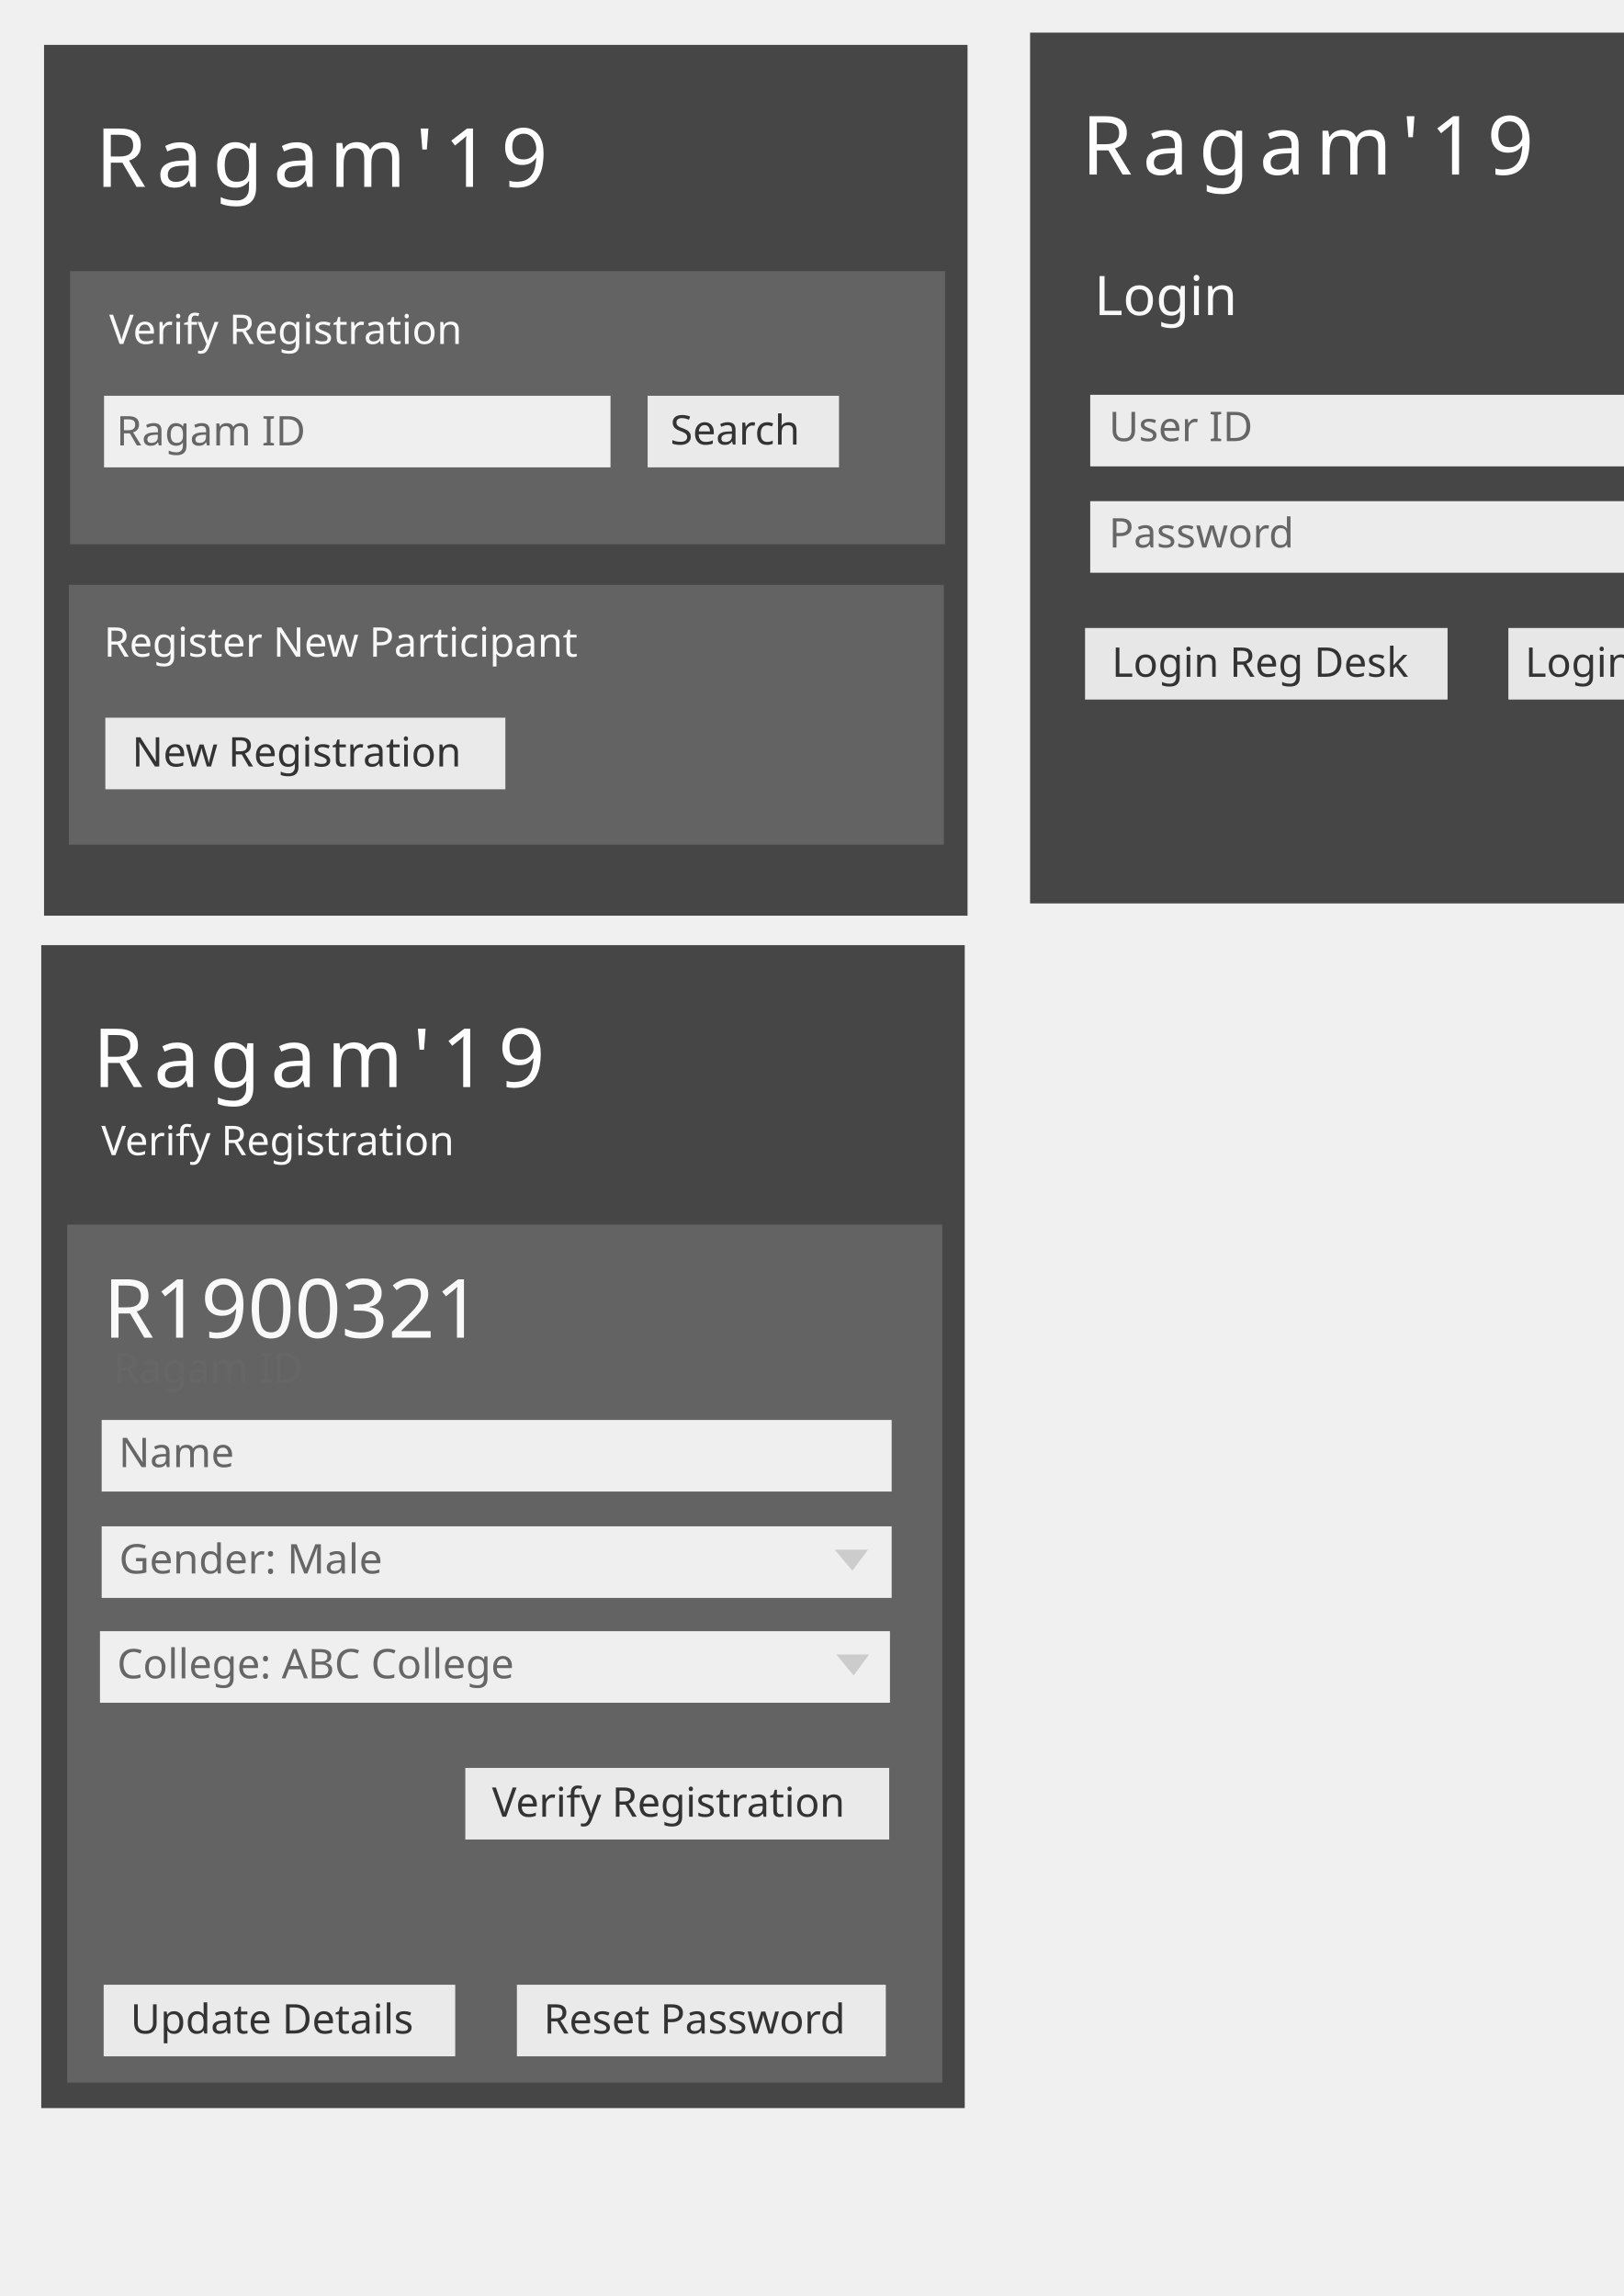
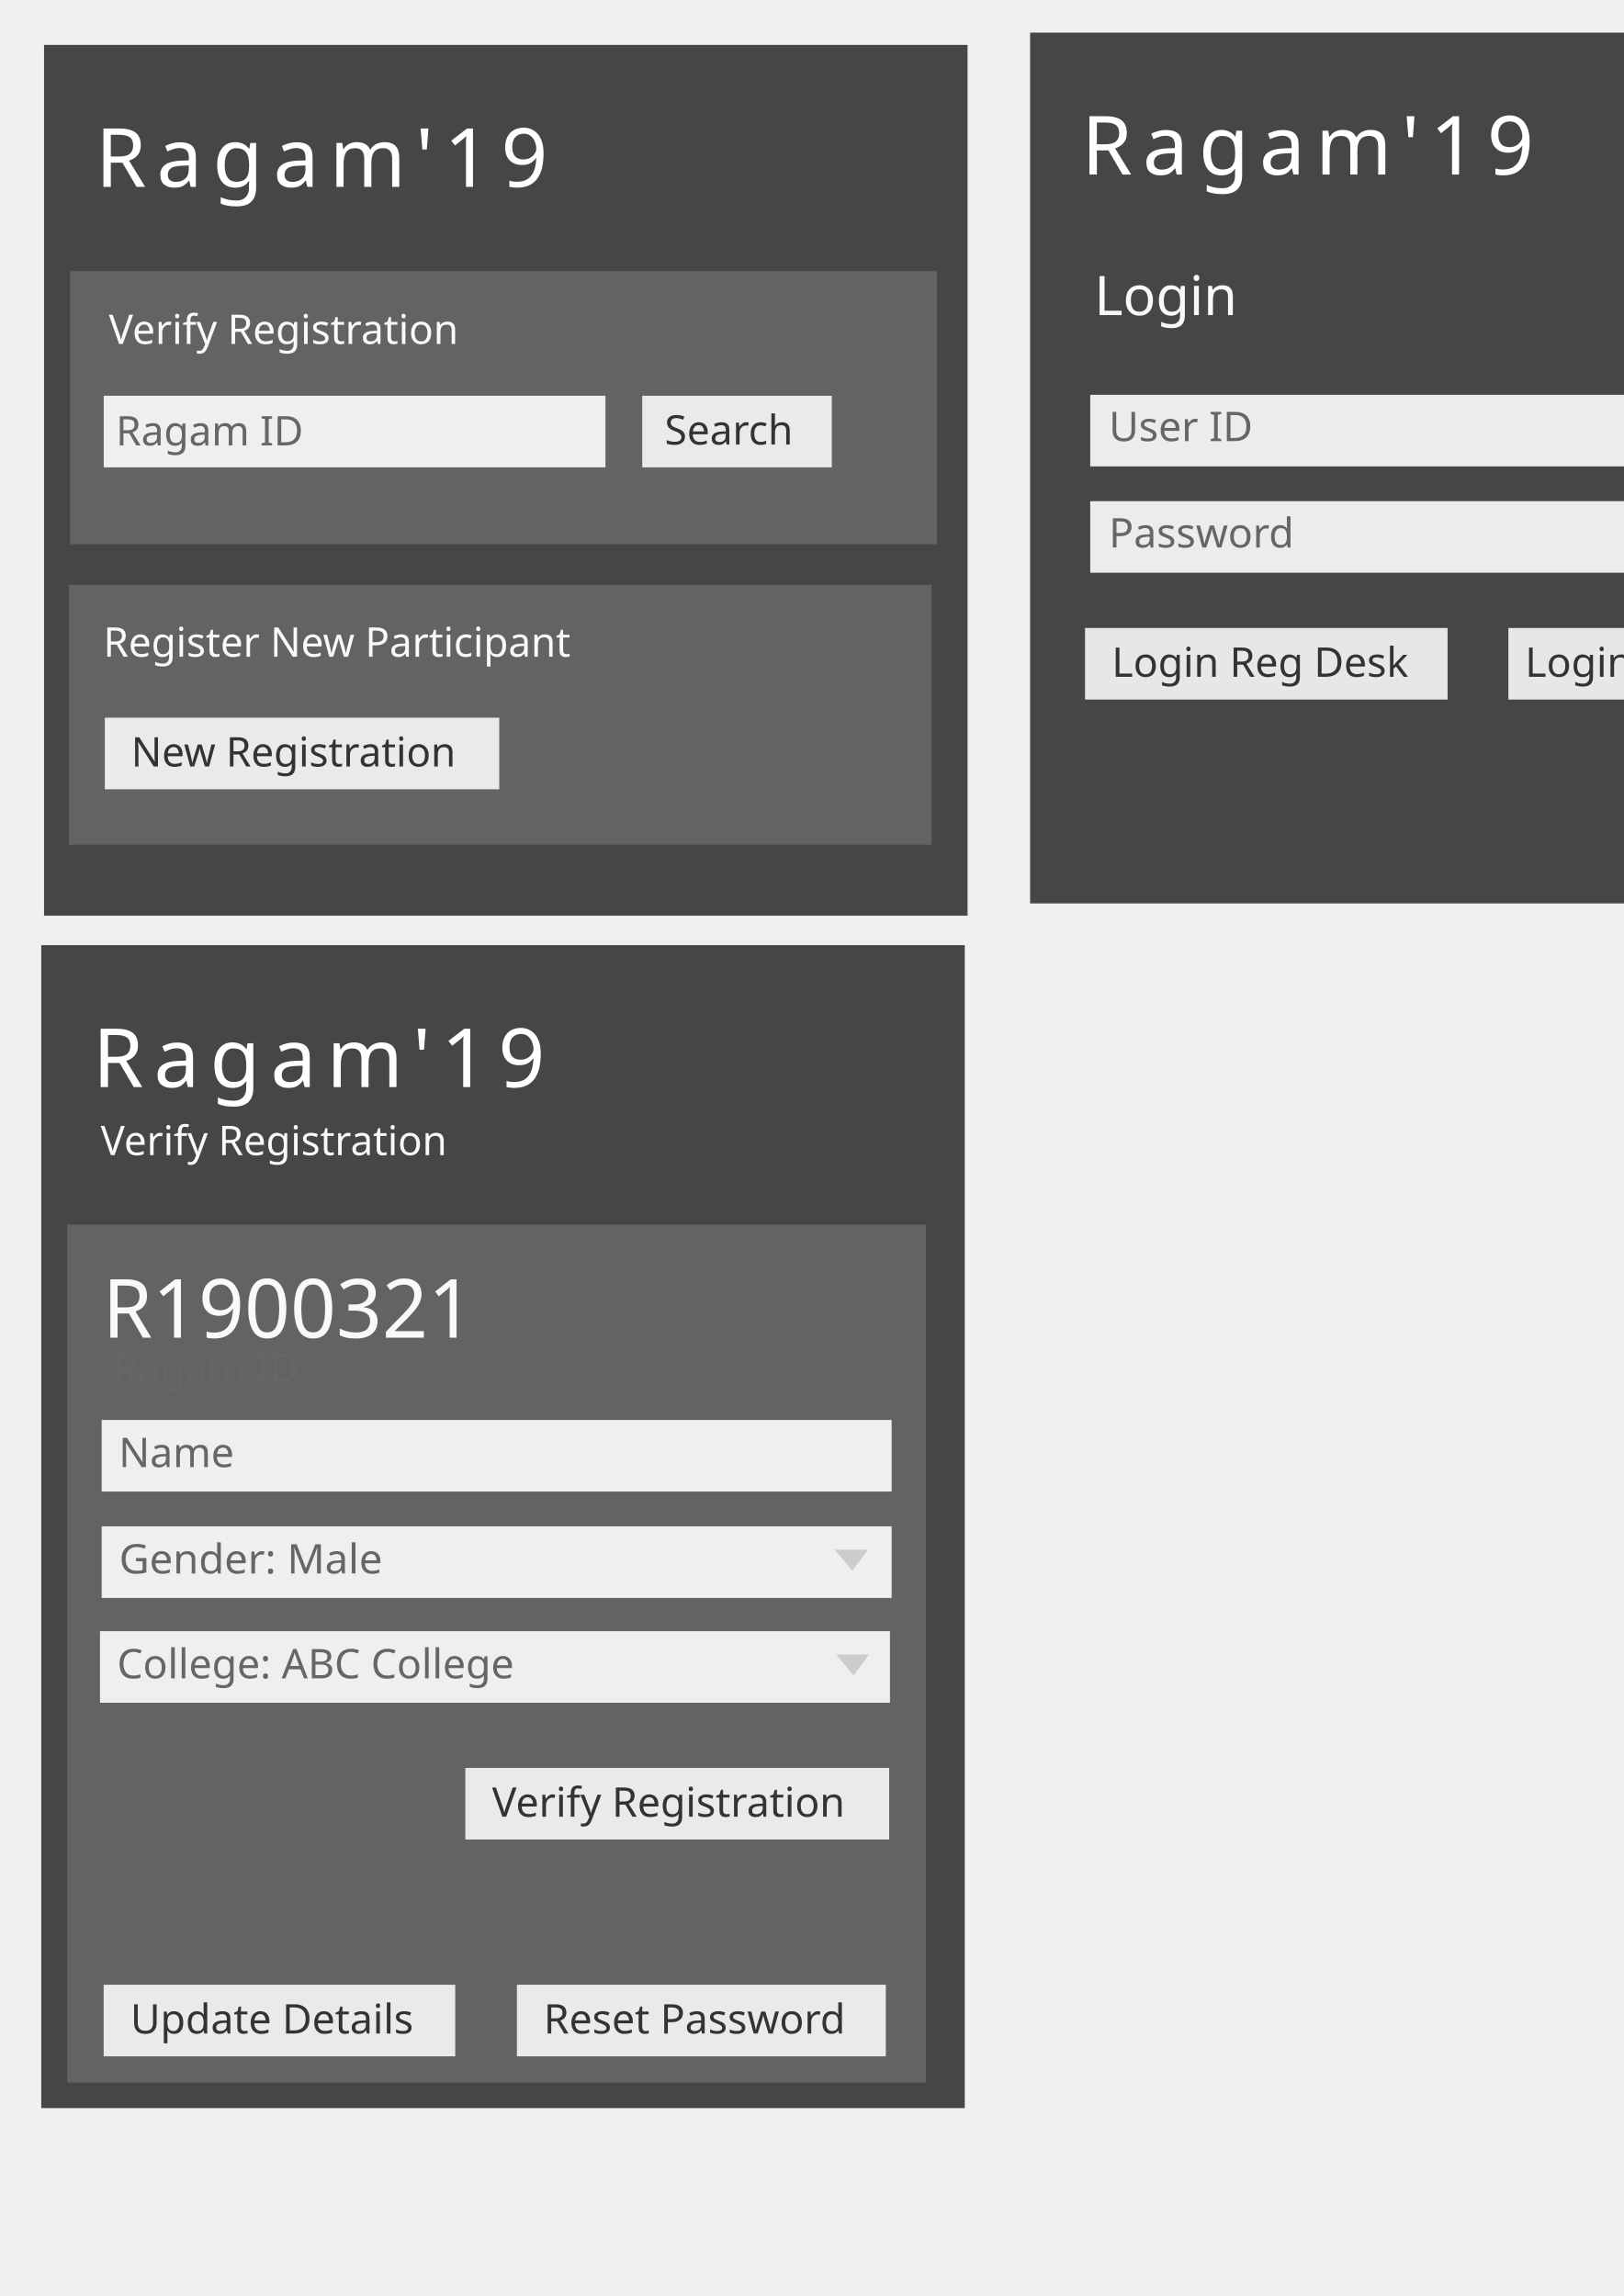
<svg xmlns="http://www.w3.org/2000/svg" width="210mm" height="297mm" viewBox="0 0 210 297" version="1.1" id="svg8">
  <defs id="defs2" />
  <g id="layer1">
    <g transform="translate(-28.32126,-20.56265)" id="g4640">
      <rect y="26.369" x="34.018" height="112.643" width="119.44" id="rect4518" style="opacity:0.895;vector-effect:none;fill:#333333;fill-opacity:1;fill-rule:nonzero;stroke:none;stroke-width:1.298;stroke-linecap:round;stroke-linejoin:miter;stroke-miterlimit:4;stroke-dasharray:none;stroke-dashoffset:0;stroke-opacity:1" />
      <text id="text4522" y="44.73" x="40.668" style="font-style:normal;font-weight:normal;font-size:35.278px;line-height:1.25;font-family:sans-serif;letter-spacing:0px;word-spacing:0px;fill:#ffffff;fill-opacity:1;stroke:none;stroke-width:0.265" xml:space="preserve">
        <tspan style="font-style:normal;font-variant:normal;font-weight:300;font-stretch:normal;font-size:10.583px;line-height:44.097px;font-family:'Fira Sans';-inkscape-font-specification:'Fira Sans Light';letter-spacing:1.323px;fill:#ffffff;stroke-width:0.265" y="44.73" x="40.668" id="tspan4520">Ragam'19</tspan>
      </text>
    </g>
-     <g id="g4623" transform="translate(-28.32126,-24.26682)">
+     <g id="g4623" transform="matrix(0.9906483,0,0,1,-27.97168,-24.26682)">
      <rect y="59.344" x="37.38" height="35.323" width="113.17" id="rect4524" style="opacity:0.895;vector-effect:none;fill:#666666;fill-opacity:1;fill-rule:nonzero;stroke:none;stroke-width:1.447;stroke-linecap:round;stroke-linejoin:miter;stroke-miterlimit:4;stroke-dasharray:none;stroke-dashoffset:0;stroke-opacity:1" />
      <text id="text4528" y="68.76" x="42.445" style="font-style:normal;font-weight:normal;font-size:10.583px;line-height:1.25;font-family:sans-serif;letter-spacing:0px;word-spacing:0px;fill:#f9f9f9;fill-opacity:1;stroke:none;stroke-width:0.265" xml:space="preserve">
        <tspan style="font-size:5.292px;fill:#f9f9f9;stroke-width:0.265" y="68.76" x="42.445" id="tspan4526">Verify Registration</tspan>
      </text>
      <rect y="75.462" x="41.779" height="9.259" width="65.501" id="rect4530" style="opacity:0.895;vector-effect:none;fill:#ffffff;fill-opacity:1;fill-rule:nonzero;stroke:none;stroke-width:1.5;stroke-linecap:round;stroke-linejoin:miter;stroke-miterlimit:4;stroke-dasharray:none;stroke-dashoffset:0;stroke-opacity:1" />
      <text id="text4534" y="81.889" x="43.367" style="font-style:normal;font-weight:normal;font-size:10.583px;line-height:1.25;font-family:sans-serif;letter-spacing:0px;word-spacing:0px;fill:#000000;fill-opacity:1;stroke:none;stroke-width:0.265" xml:space="preserve">
        <tspan style="font-size:5.292px;fill:#666666;stroke-width:0.265" y="81.889" x="43.367" id="tspan4532">Ragam ID</tspan>
      </text>
      <rect y="75.462" x="112.082" height="9.259" width="24.751" id="rect4538" style="opacity:0.895;vector-effect:none;fill:#f9f9f9;fill-opacity:1;fill-rule:nonzero;stroke:none;stroke-width:1.373;stroke-linecap:round;stroke-linejoin:miter;stroke-miterlimit:4;stroke-dasharray:none;stroke-dashoffset:0;stroke-opacity:1" />
      <text id="text4544" y="81.776" x="115.012" style="font-style:normal;font-weight:normal;font-size:10.583px;line-height:1.25;font-family:sans-serif;letter-spacing:0px;word-spacing:0px;fill:#000000;fill-opacity:1;stroke:none;stroke-width:0.265" xml:space="preserve">
        <tspan style="font-size:5.292px;fill:#333333;stroke-width:0.265" y="81.776" x="115.012" id="tspan4542">Search</tspan>
      </text>
    </g>
-     <g id="g4631" transform="translate(-28.32126,-24.26682)">
+     <g id="g4631" transform="matrix(0.9859724,0,0,1,-27.7991,-24.26682)">
      <rect y="99.923" x="37.224" height="33.608" width="113.17" id="rect4524-3" style="opacity:0.895;vector-effect:none;fill:#666666;fill-opacity:1;fill-rule:nonzero;stroke:none;stroke-width:1.411;stroke-linecap:round;stroke-linejoin:miter;stroke-miterlimit:4;stroke-dasharray:none;stroke-dashoffset:0;stroke-opacity:1" />
      <rect style="opacity:0.895;vector-effect:none;fill:#f9f9f9;fill-opacity:1;fill-rule:nonzero;stroke:none;stroke-width:1.985;stroke-linecap:round;stroke-linejoin:miter;stroke-miterlimit:4;stroke-dasharray:none;stroke-dashoffset:0;stroke-opacity:1" id="rect4561" width="51.738" height="9.259" x="41.945" y="117.105" />
      <text xml:space="preserve" style="font-style:normal;font-weight:normal;font-size:10.583px;line-height:1.25;font-family:sans-serif;letter-spacing:0px;word-spacing:0px;fill:#000000;fill-opacity:1;stroke:none;stroke-width:0.265" x="45.404" y="123.42" id="text4565">
        <tspan id="tspan4563" x="45.404" y="123.42" style="font-size:5.292px;fill:#333333;stroke-width:0.265">New Registration</tspan>
      </text>
      <text id="text4528-6" y="109.217" x="41.753" style="font-style:normal;font-weight:normal;font-size:10.583px;line-height:1.25;font-family:sans-serif;letter-spacing:0px;word-spacing:0px;fill:#f9f9f9;fill-opacity:1;stroke:none;stroke-width:0.265" xml:space="preserve">
        <tspan id="tspan4591" style="font-size:5.292px;line-height:11.049px;fill:#f9f9f9;stroke-width:0.265" y="109.217" x="41.753">Register New Participant</tspan>
      </text>
    </g>
    <g id="g1797" transform="translate(1.754613,-47.58928)">
      <g transform="translate(-30.43792,143.4791)" id="g4694">
        <rect y="26.369" x="34.018" height="150.435" width="119.44" id="rect4688" style="opacity:0.895;vector-effect:none;fill:#333333;fill-opacity:1;fill-rule:nonzero;stroke:none;stroke-width:1.5;stroke-linecap:round;stroke-linejoin:miter;stroke-miterlimit:4;stroke-dasharray:none;stroke-dashoffset:0;stroke-opacity:1" />
        <text id="text4692" y="44.73" x="40.668" style="font-style:normal;font-weight:normal;font-size:35.278px;line-height:1.25;font-family:sans-serif;letter-spacing:0px;word-spacing:0px;fill:#ffffff;fill-opacity:1;stroke:none;stroke-width:0.265" xml:space="preserve">
          <tspan style="font-style:normal;font-variant:normal;font-weight:300;font-stretch:normal;font-size:10.583px;line-height:44.097px;font-family:'Fira Sans';-inkscape-font-specification:'Fira Sans Light';letter-spacing:1.323px;fill:#ffffff;stroke-width:0.265" y="44.73" x="40.668" id="tspan4690">Ragam'19</tspan>
        </text>
      </g>
-       <g id="g4686" transform="translate(-30.43792,144.5374)">
+       <g id="g4686" transform="matrix(0.9812965,0,0,1,-29.73878,144.5374)">
        <rect y="61.46" x="37.38" height="110.994" width="113.17" id="rect4668" style="opacity:0.895;vector-effect:none;fill:#666666;fill-opacity:1;fill-rule:nonzero;stroke:none;stroke-width:2.565;stroke-linecap:round;stroke-linejoin:miter;stroke-miterlimit:4;stroke-dasharray:none;stroke-dashoffset:0;stroke-opacity:1" />
        <text id="text4672" y="52.477" x="41.788" style="font-style:normal;font-weight:normal;font-size:10.583px;line-height:1.25;font-family:sans-serif;letter-spacing:0px;word-spacing:0px;fill:#f9f9f9;fill-opacity:1;stroke:none;stroke-width:0.265" xml:space="preserve">
          <tspan style="font-size:5.292px;fill:#f9f9f9;stroke-width:0.265" y="52.477" x="41.788" id="tspan4670">Verify Registration</tspan>
        </text>
        <text id="text4678" y="81.889" x="43.367" style="font-style:normal;font-weight:normal;font-size:10.583px;line-height:1.25;font-family:sans-serif;letter-spacing:0px;word-spacing:0px;fill:#000000;fill-opacity:1;stroke:none;stroke-width:0.265" xml:space="preserve">
          <tspan style="font-size:5.292px;fill:#666666;stroke-width:0.265" y="81.889" x="43.367" id="tspan4676">Ragam ID</tspan>
        </text>
        <text id="text4698" y="76.086" x="42.031" style="font-style:normal;font-weight:normal;font-size:10.583px;line-height:1.25;font-family:sans-serif;letter-spacing:0px;word-spacing:0px;fill:#000000;fill-opacity:1;stroke:none;stroke-width:0.265" xml:space="preserve">
          <tspan style="fill:#f9f9f9;stroke-width:0.265" y="76.086" x="42.031" id="tspan4696">R1900321</tspan>
        </text>
      </g>
      <rect style="opacity:0.895;vector-effect:none;fill:#ffffff;fill-opacity:1;fill-rule:nonzero;stroke:none;stroke-width:1.873;stroke-linecap:round;stroke-linejoin:miter;stroke-miterlimit:4;stroke-dasharray:none;stroke-dashoffset:0;stroke-opacity:1" id="rect4530-5" width="102.171" height="9.259" x="11.395" y="231.27" />
      <text xml:space="preserve" style="font-style:normal;font-weight:normal;font-size:10.583px;line-height:1.25;font-family:sans-serif;letter-spacing:0px;word-spacing:0px;fill:#000000;fill-opacity:1;stroke:none;stroke-width:0.265" x="13.601" y="237.369" id="text4534-3">
        <tspan id="tspan4532-5" x="13.601" y="237.369" style="font-size:5.292px;fill:#666666;stroke-width:0.265">Name</tspan>
      </text>
      <g transform="matrix(1.018653,0,0,1,-0.2125585,0)" id="g1682">
        <rect style="opacity:0.895;vector-effect:none;fill:#ffffff;fill-opacity:1;fill-rule:nonzero;stroke:none;stroke-width:1.856;stroke-linecap:round;stroke-linejoin:miter;stroke-miterlimit:4;stroke-dasharray:none;stroke-dashoffset:0;stroke-opacity:1" id="rect1668" width="100.3" height="9.259" x="11.395" y="245.029" />
        <text xml:space="preserve" style="font-style:normal;font-weight:normal;font-size:10.583px;line-height:1.25;font-family:sans-serif;letter-spacing:0px;word-spacing:0px;fill:#000000;fill-opacity:1;stroke:none;stroke-width:0.265" x="13.601" y="251.128" id="text1672">
          <tspan id="tspan1670" x="13.601" y="251.128" style="font-size:5.292px;fill:#666666;stroke-width:0.265">Gender: Male</tspan>
        </text>
        <path style="fill:#cccccc;stroke:none;stroke-width:0.265px;stroke-linecap:butt;stroke-linejoin:miter;stroke-opacity:1" d="m 104.462,248.052 2.241,2.712 1.993,-2.712 z" id="path1674" />
      </g>
      <g transform="translate(-0.219188,13.56118)" id="g1692">
        <rect y="245.029" x="11.395" height="9.259" width="102.171" id="rect1684" style="opacity:0.895;vector-effect:none;fill:#ffffff;fill-opacity:1;fill-rule:nonzero;stroke:none;stroke-width:1.873;stroke-linecap:round;stroke-linejoin:miter;stroke-miterlimit:4;stroke-dasharray:none;stroke-dashoffset:0;stroke-opacity:1" />
        <text id="text1688" y="251.128" x="13.601" style="font-style:normal;font-weight:normal;font-size:10.583px;line-height:1.25;font-family:sans-serif;letter-spacing:0px;word-spacing:0px;fill:#000000;fill-opacity:1;stroke:none;stroke-width:0.265" xml:space="preserve">
          <tspan style="font-size:5.292px;fill:#666666;stroke-width:0.265" y="251.128" x="13.601" id="tspan1686">College: ABC College</tspan>
        </text>
        <path id="path1690" d="m 106.627,248.052 2.241,2.712 1.993,-2.712 z" style="fill:#cccccc;stroke:none;stroke-width:0.265px;stroke-linecap:butt;stroke-linejoin:miter;stroke-opacity:1" />
      </g>
      <g transform="translate(47.625)" id="g1718">
        <rect style="opacity:0.895;vector-effect:none;fill:#f9f9f9;fill-opacity:1;fill-rule:nonzero;stroke:none;stroke-width:2.043;stroke-linecap:round;stroke-linejoin:miter;stroke-miterlimit:4;stroke-dasharray:none;stroke-dashoffset:0;stroke-opacity:1" id="rect4561-3" width="54.822" height="9.259" x="10.8" y="276.281" />
        <text xml:space="preserve" style="font-style:normal;font-weight:normal;font-size:10.583px;line-height:1.25;font-family:sans-serif;letter-spacing:0px;word-spacing:0px;fill:#000000;fill-opacity:1;stroke:none;stroke-width:0.265" x="14.259" y="282.596" id="text4565-6">
          <tspan id="tspan4563-7" x="14.259" y="282.596" style="font-size:5.292px;fill:#333333;stroke-width:0.265">Verify Registration</tspan>
        </text>
      </g>
      <g id="g1726" transform="translate(0.8528346,28.04584)">
        <rect y="276.281" x="10.8" height="9.259" width="45.468" id="rect1720" style="opacity:0.895;vector-effect:none;fill:#f9f9f9;fill-opacity:1;fill-rule:nonzero;stroke:none;stroke-width:1.861;stroke-linecap:round;stroke-linejoin:miter;stroke-miterlimit:4;stroke-dasharray:none;stroke-dashoffset:0;stroke-opacity:1" />
        <text id="text1724" y="282.596" x="14.259" style="font-style:normal;font-weight:normal;font-size:10.583px;line-height:1.25;font-family:sans-serif;letter-spacing:0px;word-spacing:0px;fill:#000000;fill-opacity:1;stroke:none;stroke-width:0.265" xml:space="preserve">
          <tspan style="font-size:5.292px;fill:#333333;stroke-width:0.265" y="282.596" x="14.259" id="tspan1722">Update Details</tspan>
        </text>
      </g>
      <g transform="translate(54.29867,28.04584)" id="g1734">
        <rect style="opacity:0.895;vector-effect:none;fill:#f9f9f9;fill-opacity:1;fill-rule:nonzero;stroke:none;stroke-width:1.906;stroke-linecap:round;stroke-linejoin:miter;stroke-miterlimit:4;stroke-dasharray:none;stroke-dashoffset:0;stroke-opacity:1" id="rect1728" width="47.713" height="9.259" x="10.8" y="276.281" />
        <text xml:space="preserve" style="font-style:normal;font-weight:normal;font-size:10.583px;line-height:1.25;font-family:sans-serif;letter-spacing:0px;word-spacing:0px;fill:#000000;fill-opacity:1;stroke:none;stroke-width:0.265" x="14.259" y="282.596" id="text1732">
          <tspan id="tspan1730" x="14.259" y="282.596" style="font-size:5.292px;fill:#333333;stroke-width:0.265">Reset Password</tspan>
        </text>
      </g>
    </g>
    <g id="g1837" transform="translate(99.20791,-22.15015)">
      <rect style="opacity:0.895;vector-effect:none;fill:#333333;fill-opacity:1;fill-rule:nonzero;stroke:none;stroke-width:1.298;stroke-linecap:round;stroke-linejoin:miter;stroke-miterlimit:4;stroke-dasharray:none;stroke-dashoffset:0;stroke-opacity:1" id="rect1831" width="119.44" height="112.643" x="34.018" y="26.369" />
      <text xml:space="preserve" style="font-style:normal;font-weight:normal;font-size:35.278px;line-height:1.25;font-family:sans-serif;letter-spacing:0px;word-spacing:0px;fill:#ffffff;fill-opacity:1;stroke:none;stroke-width:0.265" x="40.668" y="44.73" id="text1835">
        <tspan id="tspan1833" x="40.668" y="44.73" style="font-style:normal;font-variant:normal;font-weight:300;font-stretch:normal;font-size:10.583px;line-height:44.097px;font-family:'Fira Sans';-inkscape-font-specification:'Fira Sans Light';letter-spacing:1.323px;fill:#ffffff;stroke-width:0.265">Ragam'19</tspan>
      </text>
    </g>
    <text xml:space="preserve" style="font-style:normal;font-weight:normal;font-size:10.583px;line-height:1.25;font-family:sans-serif;letter-spacing:0px;word-spacing:0px;fill:#f9f9f9;fill-opacity:1;stroke:none;stroke-width:0.265" x="141.527" y="40.756" id="text1845">
      <tspan id="tspan1843" x="141.527" y="40.756" style="font-size:7.056px;fill:#f9f9f9;stroke-width:0.265">Login</tspan>
    </text>
    <g id="g1908" transform="translate(0,7.937499)">
      <rect y="43.133" x="141.002" height="9.259" width="104.287" id="rect4530-5-5" style="opacity:0.895;vector-effect:none;fill:#ffffff;fill-opacity:1;fill-rule:nonzero;stroke:none;stroke-width:1.893;stroke-linecap:round;stroke-linejoin:miter;stroke-miterlimit:4;stroke-dasharray:none;stroke-dashoffset:0;stroke-opacity:1" />
      <g id="g1902">
        <text xml:space="preserve" style="font-style:normal;font-weight:normal;font-size:10.583px;line-height:1.25;font-family:sans-serif;letter-spacing:0px;word-spacing:0px;fill:#000000;fill-opacity:1;stroke:none;stroke-width:0.265" x="143.415" y="49.125" id="text4534-3-3">
          <tspan id="tspan4532-5-5" x="143.415" y="49.125" style="font-size:5.292px;fill:#666666;stroke-width:0.265">User ID</tspan>
        </text>
      </g>
    </g>
    <g id="g1918" transform="translate(0,21.69583)">
      <rect style="opacity:0.895;vector-effect:none;fill:#ffffff;fill-opacity:1;fill-rule:nonzero;stroke:none;stroke-width:1.893;stroke-linecap:round;stroke-linejoin:miter;stroke-miterlimit:4;stroke-dasharray:none;stroke-dashoffset:0;stroke-opacity:1" id="rect1910" width="104.287" height="9.259" x="141.002" y="43.133" />
      <g id="g1916">
        <text id="text1914" y="49.125" x="143.415" style="font-style:normal;font-weight:normal;font-size:10.583px;line-height:1.25;font-family:sans-serif;letter-spacing:0px;word-spacing:0px;fill:#000000;fill-opacity:1;stroke:none;stroke-width:0.265" xml:space="preserve">
          <tspan style="font-size:5.292px;fill:#666666;stroke-width:0.265" y="49.125" x="143.415" id="tspan1912">Password</tspan>
        </text>
      </g>
    </g>
    <g transform="translate(129.5343,-195.0479)" id="g1718-6">
      <rect style="opacity:0.895;vector-effect:none;fill:#f9f9f9;fill-opacity:1;fill-rule:nonzero;stroke:none;stroke-width:1.889;stroke-linecap:round;stroke-linejoin:miter;stroke-miterlimit:4;stroke-dasharray:none;stroke-dashoffset:0;stroke-opacity:1" id="rect4561-3-2" width="46.885" height="9.259" x="10.8" y="276.281" />
      <text xml:space="preserve" style="font-style:normal;font-weight:normal;font-size:10.583px;line-height:1.25;font-family:sans-serif;letter-spacing:0px;word-spacing:0px;fill:#000000;fill-opacity:1;stroke:none;stroke-width:0.265" x="14.259" y="282.596" id="text4565-6-9">
        <tspan id="tspan4563-7-1" x="14.259" y="282.596" style="font-size:5.292px;fill:#333333;stroke-width:0.265">Login Reg Desk</tspan>
      </text>
    </g>
    <g id="g1950" transform="translate(186.1552,-195.0479)">
      <rect y="276.281" x="8.929" height="9.259" width="48.756" id="rect1944" style="opacity:0.895;vector-effect:none;fill:#f9f9f9;fill-opacity:1;fill-rule:nonzero;stroke:none;stroke-width:1.927;stroke-linecap:round;stroke-linejoin:miter;stroke-miterlimit:4;stroke-dasharray:none;stroke-dashoffset:0;stroke-opacity:1" />
      <text id="text1948" y="282.596" x="11.084" style="font-style:normal;font-weight:normal;font-size:10.583px;line-height:1.25;font-family:sans-serif;letter-spacing:0px;word-spacing:0px;fill:#000000;fill-opacity:1;stroke:none;stroke-width:0.265" xml:space="preserve">
        <tspan style="font-size:5.292px;fill:#333333;stroke-width:0.265" y="282.596" x="11.084" id="tspan1946">Login Hospitality</tspan>
      </text>
    </g>
  </g>
</svg>
